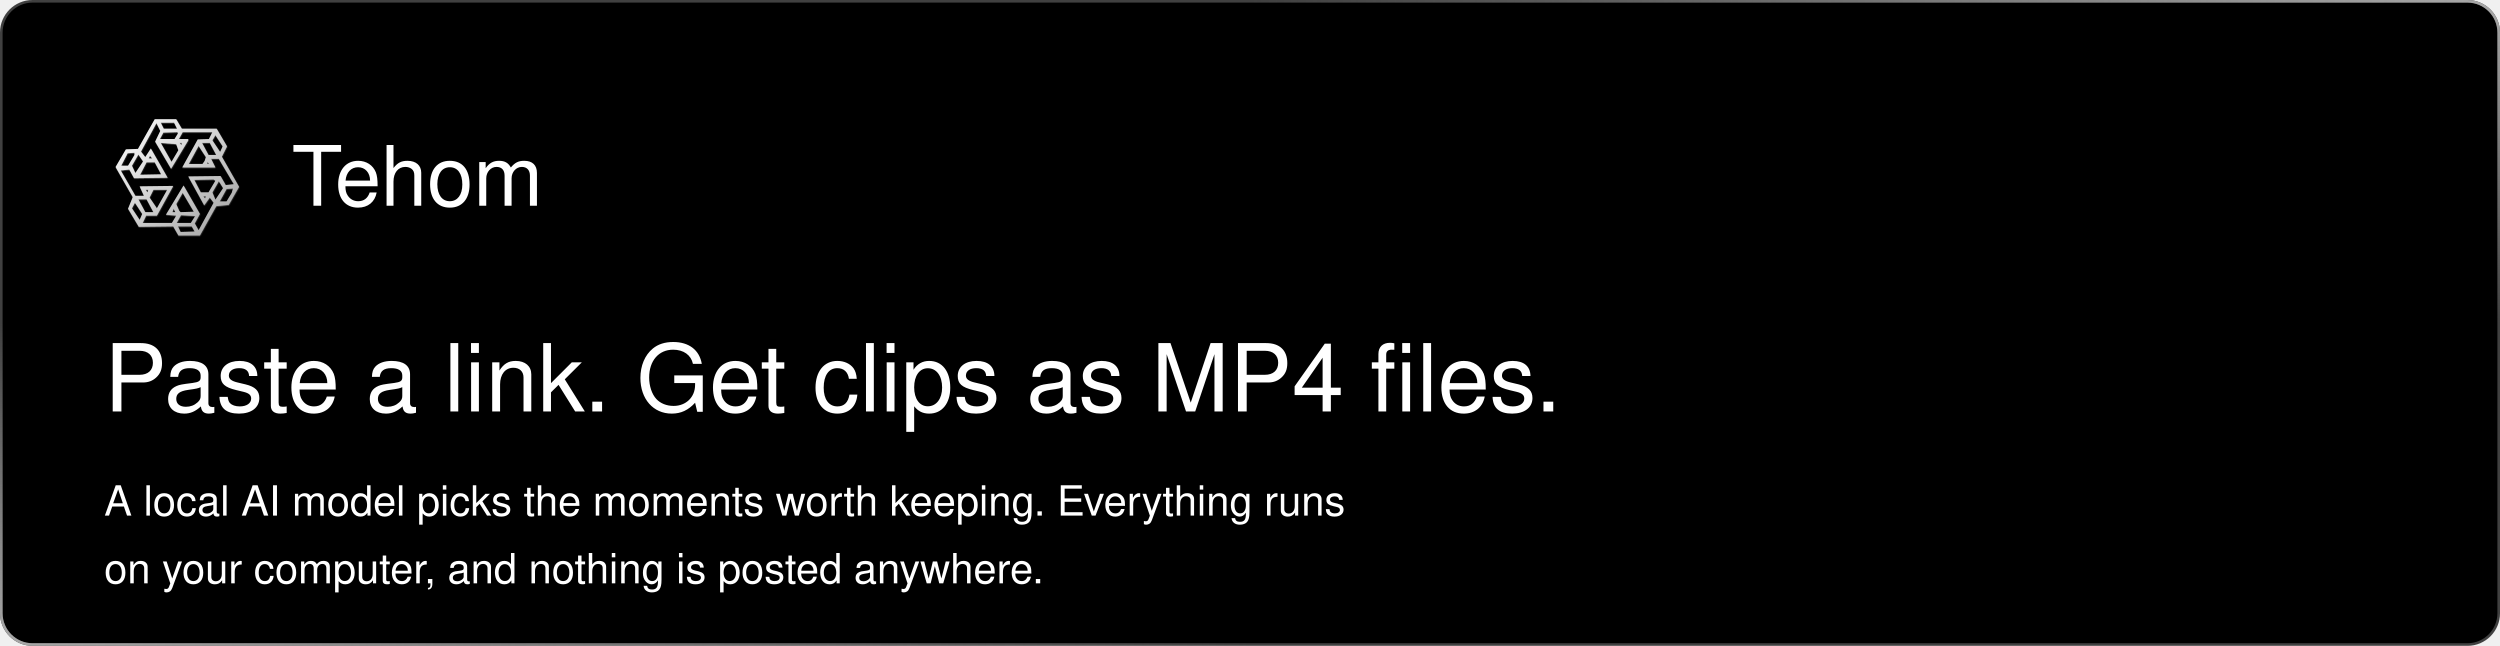
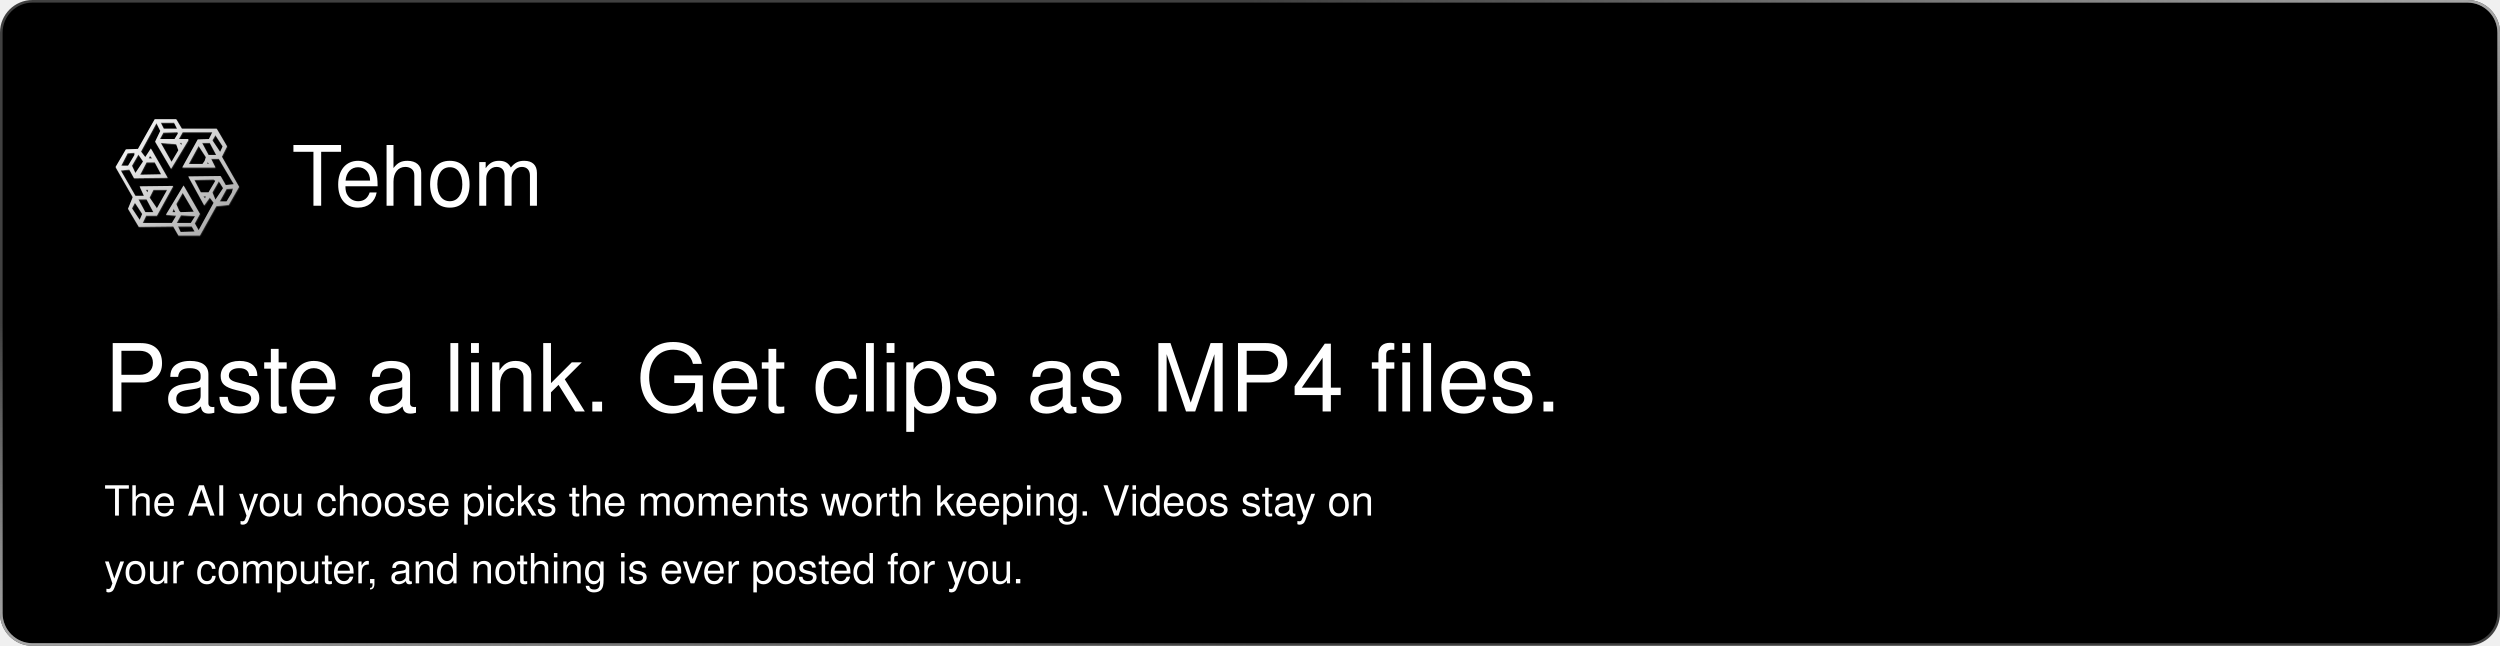
<svg xmlns="http://www.w3.org/2000/svg" width="960" height="248" viewBox="0 0 960 248" role="img" aria-label="Tehom. Paste a link. Get clips as MP4 files.">
  <defs>
    <radialGradient id="tr" cx="1" cy="0" r="0.5" gradientUnits="objectBoundingBox">
      <stop offset="0" stop-color="#a9a9a9" />
      <stop offset="1" stop-color="#a9a9a9" stop-opacity="0" />
    </radialGradient>
    <radialGradient id="bl" cx="0" cy="1" r="0.5" gradientUnits="objectBoundingBox">
      <stop offset="0" stop-color="#a9a9a9" />
      <stop offset="1" stop-color="#a9a9a9" stop-opacity="0" />
    </radialGradient>
    <linearGradient id="face" x1="0" y1="0" x2="1" y2="1">
      <stop offset="0" stop-color="#ffffff" />
      <stop offset="1" stop-color="#a0a0a0" />
    </linearGradient>
    <linearGradient id="iface" x1="0" y1="0" x2="32" y2="32" gradientUnits="userSpaceOnUse">
      <stop offset="0" stop-color="#ffffff" />
      <stop offset="1" stop-color="#a0a0a0" />
    </linearGradient>
    <filter id="idepth" x="-20%" y="-20%" width="150%" height="150%">
      <feDropShadow dx="0.64" dy="1.28" stdDeviation="0.16" flood-color="#606060" flood-opacity="0.95" />
    </filter>
    <filter id="depth" x="-10%" y="-10%" width="130%" height="130%">
      <feDropShadow dx="1.12" dy="2.24" stdDeviation="0.28" flood-color="#606060" flood-opacity="0.95" />
    </filter>
  </defs>
  <rect x="0.5" y="0.5" width="959" height="247" rx="12" fill="#000000" stroke="#404040" />
  <rect x="0.5" y="0.5" width="959" height="247" rx="12" fill="none" stroke="url(#tr)" />
  <rect x="0.5" y="0.5" width="959" height="247" rx="12" fill="none" stroke="url(#bl)" />
  <svg x="40" y="40" width="56" height="56" viewBox="0 0 512 512" aria-hidden="true">
    <path fill="url(#face)" fill-rule="evenodd" filter="url(#depth)" d="M177.45 52.84 L252.98 52.84 L272.62 86.07 L394.97 86.07 L431.22 148.00 L413.09 184.25 L473.51 289.99 L437.26 353.43 L393.45 357.96 L336.06 460.67 L260.53 460.67 L242.41 428.95 L121.57 430.46 L83.80 367.02 L100.42 326.24 L40.00 220.50 L76.25 158.57 L118.55 157.06Z M198.60 64.92 L209.17 86.07 L256.00 86.07 L245.43 64.92Z M183.50 66.43 L129.12 166.13 L144.22 185.76 L163.86 155.55 L222.77 258.27 L104.95 259.78 L88.34 229.57 L58.13 232.59 L109.48 321.71 L139.69 321.71 L124.59 288.48 L242.41 286.97 L185.01 391.19 L147.24 391.19 L135.16 416.87 L237.87 416.87 L252.98 391.19 L216.73 388.17 L278.66 285.45 L336.06 385.15 L317.93 418.38 L331.52 442.55 L384.39 345.87 L370.80 327.75 L351.16 354.94 L295.27 253.73 L408.56 252.22 L426.69 283.94 L455.38 280.92 L402.52 191.80 L375.33 191.80 L390.43 222.01 L274.13 222.01 L328.50 123.83 L367.78 122.32 L379.86 98.15 L275.64 98.15 L262.04 122.32 L295.27 122.32 L295.27 126.85 L234.85 226.55 L178.97 131.38 L197.09 93.62Z M207.66 99.66 L195.58 122.32 L246.94 122.32 L259.02 102.69 L257.51 98.15Z M390.43 108.73 L379.86 126.85 L407.05 167.64 L416.11 148.00Z M198.60 135.92 L236.36 202.38 L260.53 161.59 L252.98 140.45Z M265.06 135.92 L271.10 143.47 L272.62 135.92Z M343.61 135.92 L366.27 178.21 L393.45 178.21 L370.80 135.92Z M331.52 146.49 L296.78 209.93 L345.12 209.93 L352.67 199.36 L357.20 185.76Z M82.29 172.17 L59.64 215.97 L83.80 215.97 L106.46 178.21 L106.46 170.66Z M120.06 176.70 L97.40 215.97 L109.48 241.65 L136.67 200.87Z M160.84 181.23 L156.31 190.29 L168.39 190.29Z M363.24 202.38 L361.73 209.93 L367.78 209.93Z M148.76 203.89 L126.10 247.69 L200.11 246.18 L177.45 203.89Z M316.42 265.82 L339.08 309.62 L366.27 309.62 L390.43 268.84 L384.39 264.31Z M402.52 270.35 L379.86 309.62 L390.43 335.30 L417.62 294.52Z M429.71 297.54 L405.54 341.34 L429.71 341.34 L447.83 311.13 L452.36 296.03Z M145.73 300.56 L151.78 309.62 L154.80 300.56Z M172.92 300.56 L159.33 327.75 L185.01 365.51 L221.26 300.56Z M275.64 311.13 L252.98 350.41 L263.55 374.57 L268.08 379.10 L314.91 377.59Z M348.14 323.22 L354.18 330.77 L357.20 323.22Z M120.06 333.79 L144.22 379.10 L172.92 379.10 L148.76 333.79Z M107.97 345.87 L97.40 365.51 L124.59 406.29 L133.65 385.15Z M243.92 367.02 L239.38 379.10 L249.96 379.10Z M269.59 389.68 L254.49 416.87 L304.34 416.87 L319.44 392.70Z M259.02 428.95 L268.08 448.59 L317.93 447.08 L307.36 428.95Z" />
  </svg>
  <text x="112" y="79" font-size="32" font-weight="400" fill="#ffffff" text-anchor="start" font-family="&quot;Helvetica Neue&quot;, Helvetica, Arial, sans-serif">Tehom</text>
  <text x="40" y="158" font-size="36" font-weight="400" fill="#ffffff" text-anchor="start" font-family="&quot;Helvetica Neue&quot;, Helvetica, Arial, sans-serif">Paste a link. Get clips as MP4 files.</text>
-   <text x="40" y="198" font-size="16" font-weight="400" fill="#ffffff" text-anchor="start" font-family="&quot;Helvetica Neue&quot;, Helvetica, Arial, sans-serif">A local AI model picks the moments worth keeping. Everything runs</text>
-   <text x="40" y="224" font-size="16" font-weight="400" fill="#ffffff" text-anchor="start" font-family="&quot;Helvetica Neue&quot;, Helvetica, Arial, sans-serif">on your computer, and nothing is posted anywhere.</text>
+   <text x="40" y="198" font-size="16" font-weight="400" fill="#ffffff" text-anchor="start" font-family="&quot;Helvetica Neue&quot;, Helvetica, Arial, sans-serif">The AI you choose picks the moments worth keeping. Videos stay on</text>
+   <text x="40" y="224" font-size="16" font-weight="400" fill="#ffffff" text-anchor="start" font-family="&quot;Helvetica Neue&quot;, Helvetica, Arial, sans-serif">your computer, and nothing is ever posted for you.</text>
</svg>
